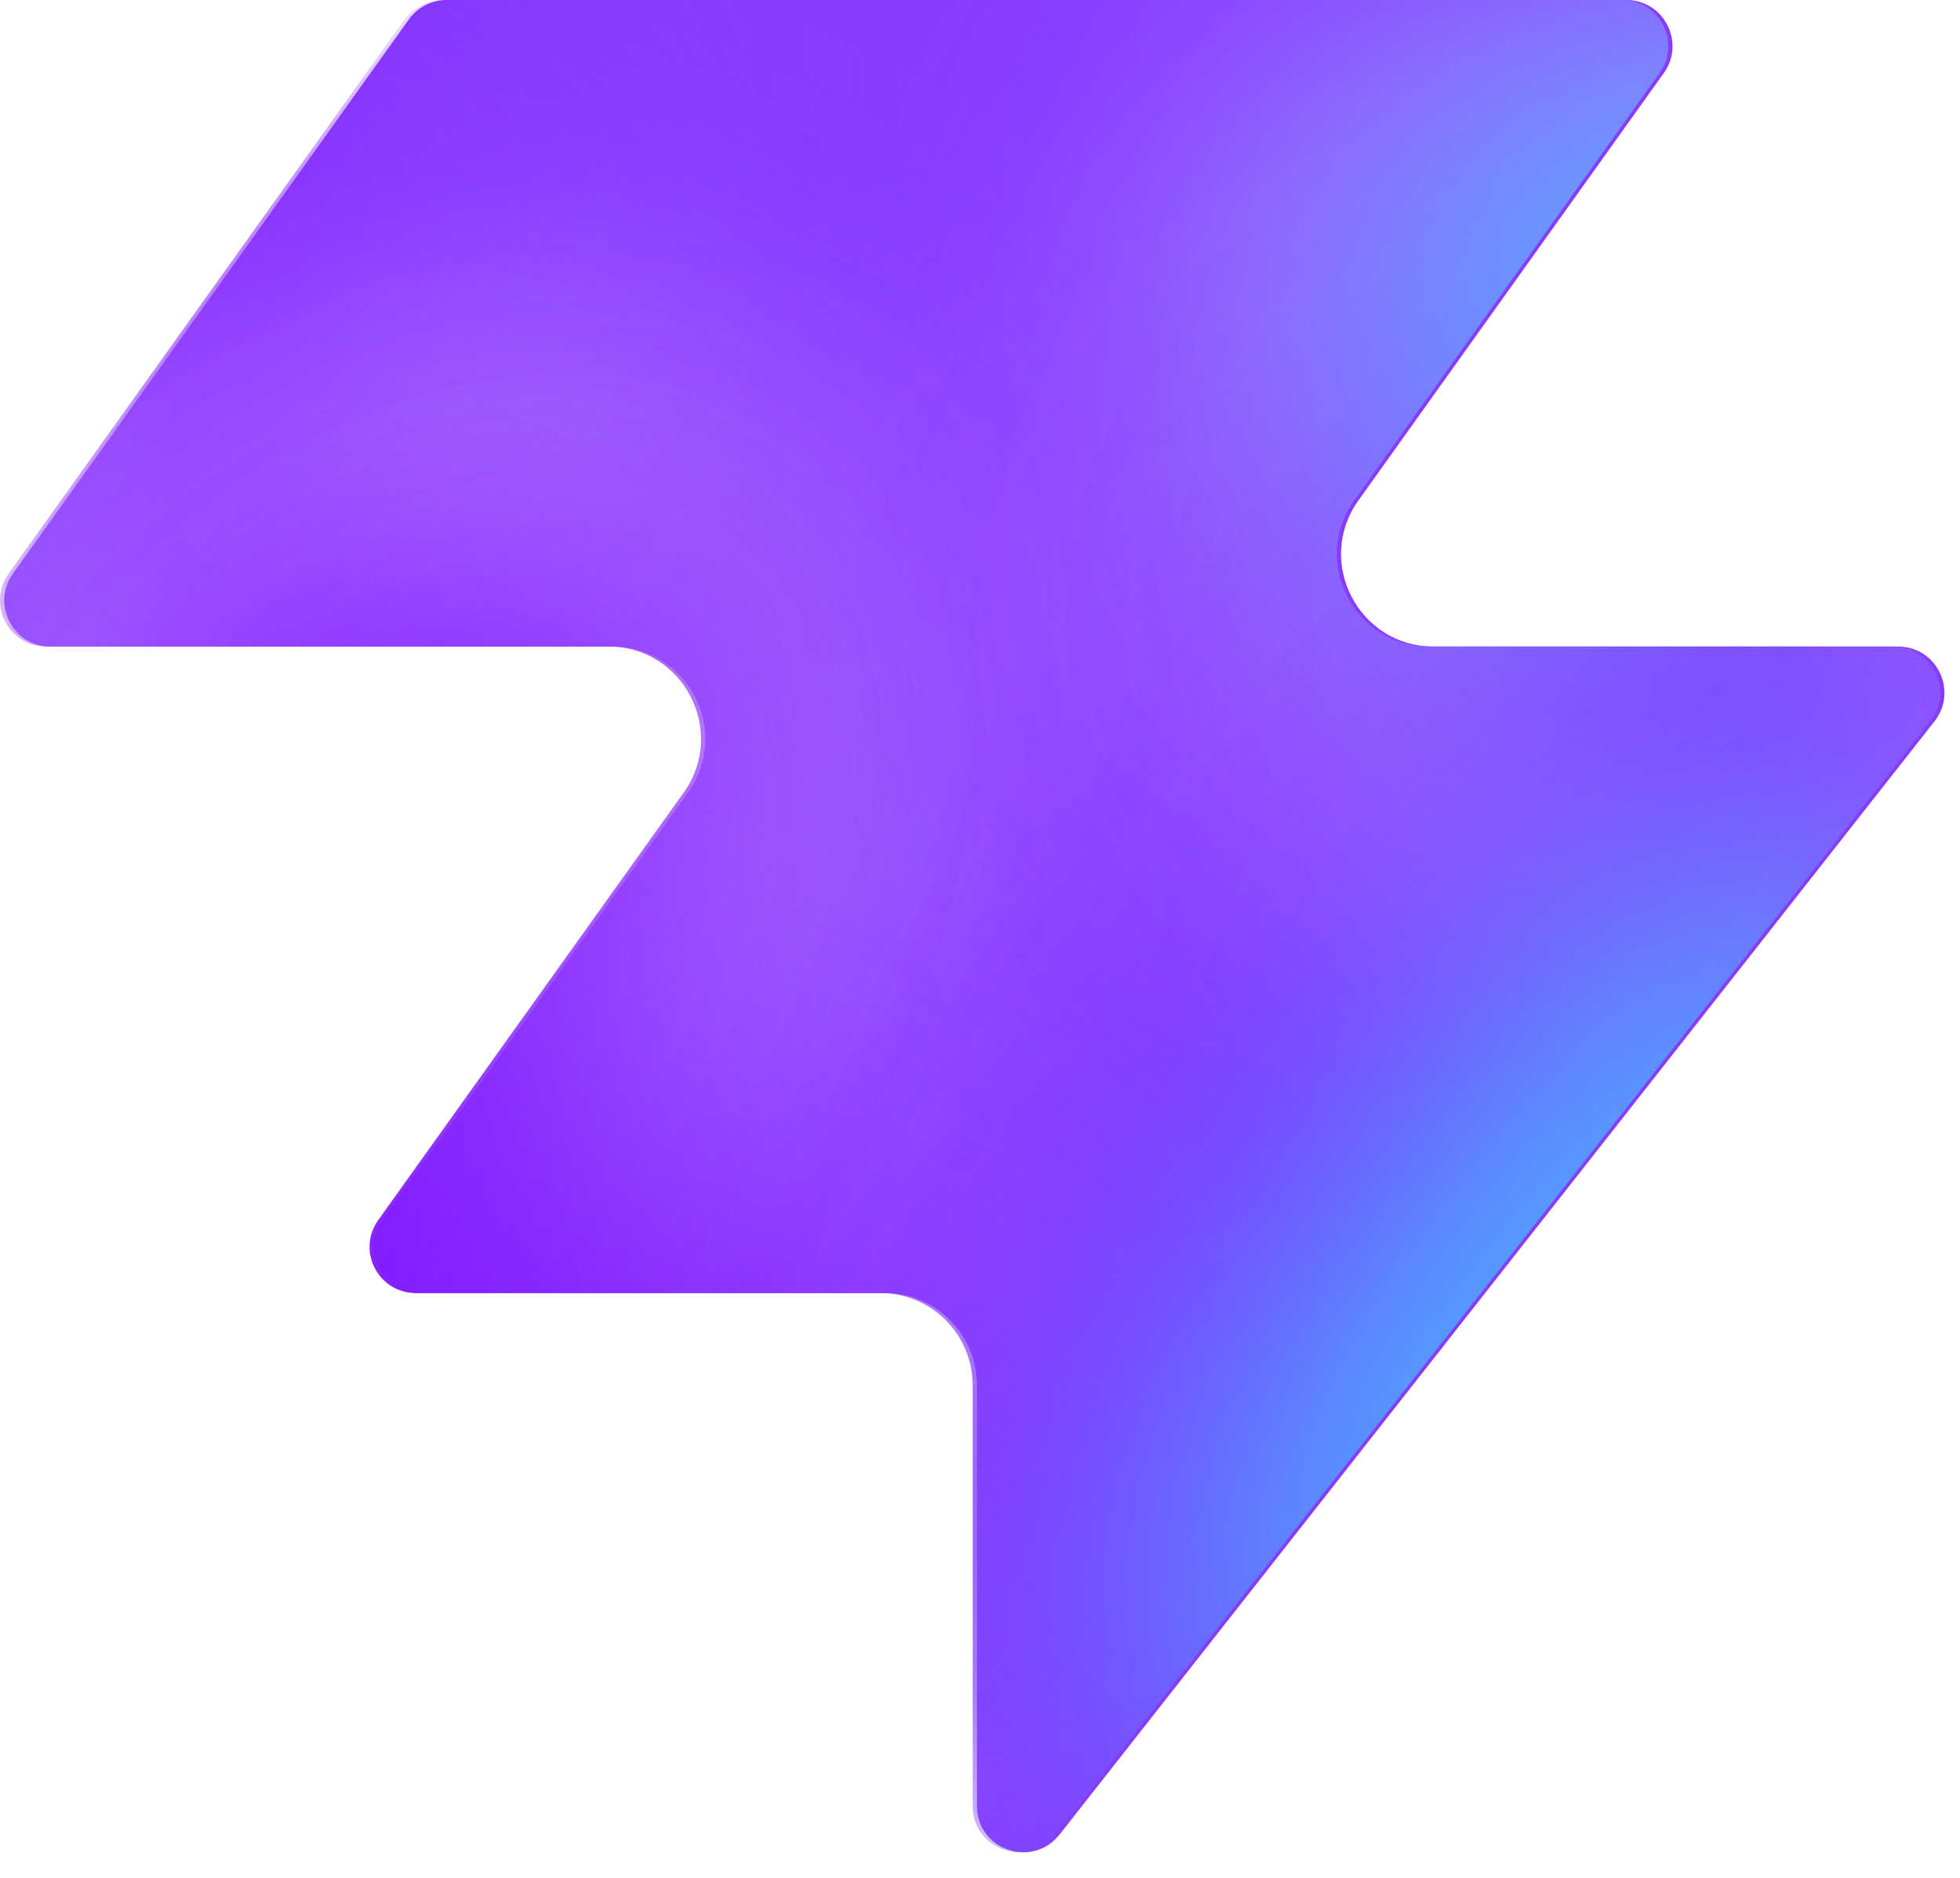
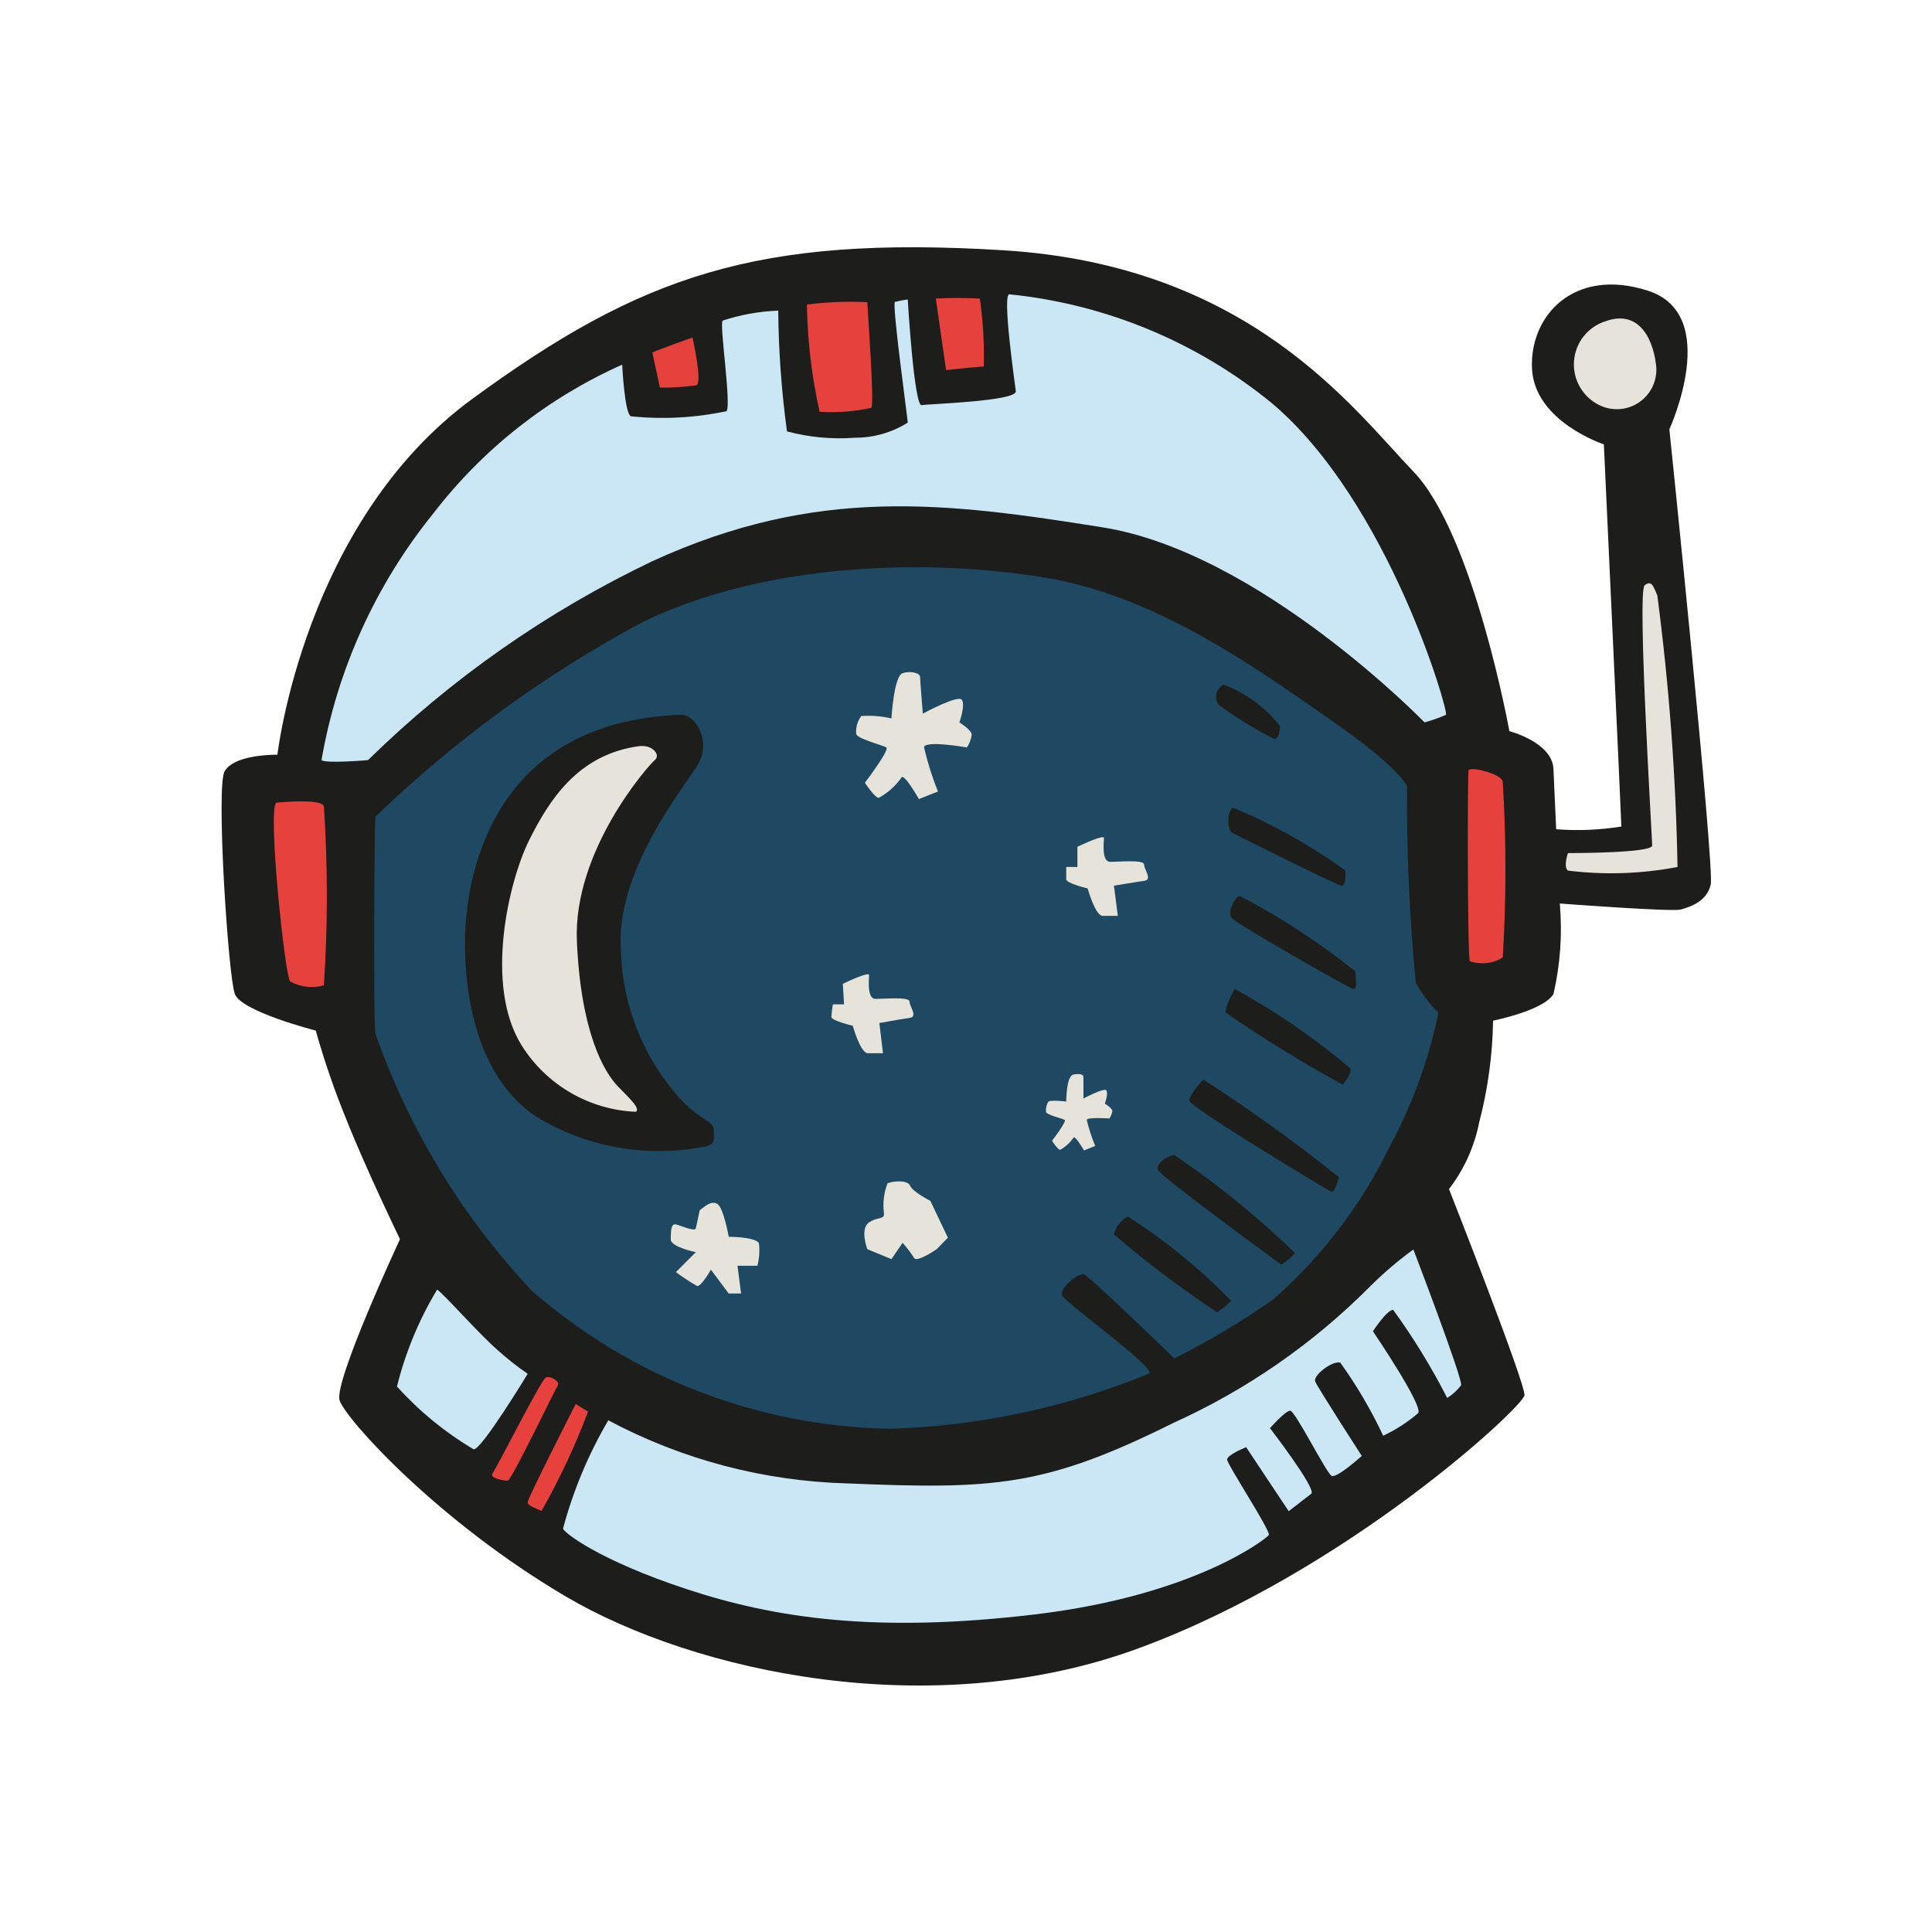
- <svg xmlns="http://www.w3.org/2000/svg" width="48" height="46" fill="none" viewBox="0 0 48 46">
-   <path fill="#863bff" d="M25.946 44.938c-.664.845-2.021.375-2.021-.698V33.937a2.26 2.26 0 0 0-2.262-2.262H10.287c-.92 0-1.456-1.04-.92-1.788l7.48-10.471c1.07-1.497 0-3.578-1.842-3.578H1.237c-.92 0-1.456-1.04-.92-1.788L10.013.474c.214-.297.556-.474.92-.474h28.894c.92 0 1.456 1.04.92 1.788l-7.48 10.471c-1.07 1.498 0 3.579 1.842 3.579h11.377c.943 0 1.473 1.088.89 1.83L25.947 44.94z" style="fill:#863bff;fill:color(display-p3 .525 .23 1);fill-opacity:1" />
-   <mask id="a" width="48" height="46" x="0" y="0" maskUnits="userSpaceOnUse" style="mask-type:alpha">
-     <path fill="#000" d="M25.842 44.938c-.664.844-2.021.375-2.021-.698V33.937a2.26 2.26 0 0 0-2.262-2.262H10.183c-.92 0-1.456-1.04-.92-1.788l7.48-10.471c1.07-1.498 0-3.579-1.842-3.579H1.133c-.92 0-1.456-1.04-.92-1.787L9.91.473c.214-.297.556-.474.92-.474h28.894c.92 0 1.456 1.04.92 1.788l-7.48 10.471c-1.07 1.498 0 3.578 1.842 3.578h11.377c.943 0 1.473 1.088.89 1.832L25.843 44.94z" style="fill:#000;fill-opacity:1" />
-   </mask>
-   <g mask="url(#a)">
-     <g filter="url(#b)">
-       <ellipse cx="5.508" cy="14.704" fill="#ede6ff" rx="5.508" ry="14.704" style="fill:#ede6ff;fill:color(display-p3 .927 .903 1);fill-opacity:1" transform="matrix(.00324 1 1 -.00324 -4.47 31.516)" />
-     </g>
-     <g filter="url(#c)">
-       <ellipse cx="10.399" cy="29.851" fill="#ede6ff" rx="10.399" ry="29.851" style="fill:#ede6ff;fill:color(display-p3 .927 .903 1);fill-opacity:1" transform="matrix(.00324 1 1 -.00324 -39.328 7.883)" />
-     </g>
-     <g filter="url(#d)">
-       <ellipse cx="5.508" cy="30.487" fill="#7e14ff" rx="5.508" ry="30.487" style="fill:#7e14ff;fill:color(display-p3 .492 .077 1);fill-opacity:1" transform="rotate(89.814 -25.913 -14.639)scale(1 -1)" />
-     </g>
-     <g filter="url(#e)">
-       <ellipse cx="5.508" cy="30.599" fill="#7e14ff" rx="5.508" ry="30.599" style="fill:#7e14ff;fill:color(display-p3 .492 .077 1);fill-opacity:1" transform="rotate(89.814 -32.644 -3.334)scale(1 -1)" />
-     </g>
-     <g filter="url(#f)">
-       <ellipse cx="5.508" cy="30.599" fill="#7e14ff" rx="5.508" ry="30.599" style="fill:#7e14ff;fill:color(display-p3 .492 .077 1);fill-opacity:1" transform="matrix(.00324 1 1 -.00324 -34.34 30.47)" />
-     </g>
-     <g filter="url(#g)">
-       <ellipse cx="14.072" cy="22.078" fill="#ede6ff" rx="14.072" ry="22.078" style="fill:#ede6ff;fill:color(display-p3 .927 .903 1);fill-opacity:1" transform="rotate(93.35 24.506 48.493)scale(-1 1)" />
-     </g>
-     <g filter="url(#h)">
-       <ellipse cx="3.47" cy="21.501" fill="#7e14ff" rx="3.47" ry="21.501" style="fill:#7e14ff;fill:color(display-p3 .492 .077 1);fill-opacity:1" transform="rotate(89.009 28.708 47.59)scale(-1 1)" />
-     </g>
-     <g filter="url(#i)">
-       <ellipse cx="3.47" cy="21.501" fill="#7e14ff" rx="3.47" ry="21.501" style="fill:#7e14ff;fill:color(display-p3 .492 .077 1);fill-opacity:1" transform="rotate(89.009 28.708 47.59)scale(-1 1)" />
-     </g>
-     <g filter="url(#j)">
-       <ellipse cx=".387" cy="8.972" fill="#7e14ff" rx="4.407" ry="29.108" style="fill:#7e14ff;fill:color(display-p3 .492 .077 1);fill-opacity:1" transform="rotate(39.51 .387 8.972)" />
-     </g>
-     <g filter="url(#k)">
-       <ellipse cx="47.523" cy="-6.092" fill="#7e14ff" rx="4.407" ry="29.108" style="fill:#7e14ff;fill:color(display-p3 .492 .077 1);fill-opacity:1" transform="rotate(37.892 47.523 -6.092)" />
-     </g>
-     <g filter="url(#l)">
-       <ellipse cx="41.412" cy="6.333" fill="#47bfff" rx="5.971" ry="9.665" style="fill:#47bfff;fill:color(display-p3 .28 .748 1);fill-opacity:1" transform="rotate(37.892 41.412 6.333)" />
-     </g>
-     <g filter="url(#m)">
-       <ellipse cx="-1.879" cy="38.332" fill="#7e14ff" rx="4.407" ry="29.108" style="fill:#7e14ff;fill:color(display-p3 .492 .077 1);fill-opacity:1" transform="rotate(37.892 -1.88 38.332)" />
-     </g>
-     <g filter="url(#n)">
-       <ellipse cx="-1.879" cy="38.332" fill="#7e14ff" rx="4.407" ry="29.108" style="fill:#7e14ff;fill:color(display-p3 .492 .077 1);fill-opacity:1" transform="rotate(37.892 -1.88 38.332)" />
-     </g>
-     <g filter="url(#o)">
-       <ellipse cx="35.651" cy="29.907" fill="#7e14ff" rx="4.407" ry="29.108" style="fill:#7e14ff;fill:color(display-p3 .492 .077 1);fill-opacity:1" transform="rotate(37.892 35.651 29.907)" />
-     </g>
-     <g filter="url(#p)">
-       <ellipse cx="38.418" cy="32.4" fill="#47bfff" rx="5.971" ry="15.297" style="fill:#47bfff;fill:color(display-p3 .28 .748 1);fill-opacity:1" transform="rotate(37.892 38.418 32.4)" />
-     </g>
+ <svg xmlns="http://www.w3.org/2000/svg" width="800px" height="800px" viewBox="0 0 64 64">
+   <path d="m9.19 25s.88-7.71 6.46-11.79 9.42-5.42 17.58-4.92 11.59 5.25 13.59 7.33 3.18 8.6 3.18 8.6 1.42.37 1.46 1.25l.09 2a9.2 9.2 0 0 0 2.16-.09c0-.16-.58-12.66-.58-12.66s-2.29-.75-2.38-2.5 1.38-3.38 3.84-2.59.71 4.59.71 4.59 1.5 14.5 1.37 15.08-.71.75-1 .83-4-.2-4-.2a9.55 9.55 0 0 1 -.21 3c-.33.55-2 .88-2 .88a14.19 14.19 0 0 1 -.46 3.37 5.33 5.33 0 0 1 -1 2.21s2.54 6.45 2.5 6.83-5.88 5.83-12.75 8.37-14.75.8-19-1.7-7.3-5.88-7.5-6.5 2-5.34 2-5.34-1.13-2.33-1.79-4a27.18 27.18 0 0 1 -1-2.91s-2.46-.63-2.68-1.21-.63-6.88-.34-7.38 1.38-.55 1.75-.55z" fill="#1d1d1b" />
+   <path d="m9.15 26.59s1.54-.16 1.58.13a44.78 44.78 0 0 1 0 5.92 1.47 1.47 0 0 1 -1.12-.13c-.17-.17-.75-5.67-.46-5.92z" fill="#e7413e" />
+   <path d="m48.65 25.51c.12-.12 1.08.13 1.13.38a47.25 47.25 0 0 1 0 5.83 1.28 1.28 0 0 1 -1.09.12c-.08-.12-.08-6.29-.04-6.33z" fill="#e7413e" />
+   <path d="m53.19 10.64c1-.36 1.54.41 1.67 1.45a1.31 1.31 0 0 1 -1.86 1.34 1.5 1.5 0 0 1 .19-2.79z" fill="#e6e4da" />
+   <path d="m51.94 28.26c.13 0 2.79 0 2.79-.25s-.5-8.42-.25-8.62.3.08.42.33a80.14 80.14 0 0 1 .67 9 11.69 11.69 0 0 1 -3.63.12c-.16-.12 0-.58 0-.58z" fill="#e6e4da" />
+   <path d="m12.19 25.18s-1.41.12-1.54 0a17.84 17.84 0 0 1 3.71-8.18 16.24 16.24 0 0 1 6.25-4.92s.08 1.63.29 1.71a10.19 10.19 0 0 0 3.17-.17c.16-.25-.25-2.91-.13-3a6.7 6.7 0 0 1 1.84-.33 31.61 31.61 0 0 0 .29 4 6.72 6.72 0 0 0 2.25.21 3.27 3.27 0 0 0 1.75-.5c0-.13-.54-4-.42-4a3.84 3.84 0 0 1 .42-.08s.21 3.54.46 3.5 3.16-.13 3.12-.46-.46-3.25-.21-3.21a16.34 16.34 0 0 1 8.71 3.62c3.85 3.27 5.85 10.22 5.75 10.31a5.21 5.21 0 0 1 -.71.25s-5.46-5.63-10.66-6.46-9.46-1.38-14.92 1.12a35 35 0 0 0 -9.42 6.59z" fill="#cbe7f5" />
+   <path d="m21.61 11.68c.17-.09 1.33-.5 1.33-.5s.34 1.5.13 1.58a7.31 7.31 0 0 1 -1.21.08z" fill="#e7413e" />
+   <path d="m26.73 10.09a11.16 11.16 0 0 1 2-.08c0 .13.25 3.46.13 3.5a6.06 6.06 0 0 1 -1.71.13 17.53 17.53 0 0 1 -.42-3.55z" fill="#e7413e" />
+   <path d="m31 9.89a14.11 14.11 0 0 1 1.46 0 13.82 13.82 0 0 1 .13 2.25c-.13 0-1.25.12-1.25.12z" fill="#e7413e" />
+   <path d="m12.44 27.05a39.91 39.91 0 0 1 8.88-6.46c4.16-2 9.58-2.08 13.33-1.45s7.08 3.08 9.42 4.7 2.54 2.21 2.54 2.21a62.32 62.32 0 0 0 .29 6.5 4.31 4.31 0 0 0 .75 1 16.23 16.23 0 0 1 -1.65 4.5 16 16 0 0 1 -3.83 5 25.72 25.72 0 0 1 -3.27 1.95s-2.83-2.75-3-2.79-.83.46-.71.71 3.13 2.41 2.88 2.58a24.57 24.57 0 0 1 -8.59 1.83 18.52 18.52 0 0 1 -11.87-4.58 24 24 0 0 1 -5.17-8.5c-.08-.25-.04-7.11 0-7.2z" fill="#1f4863" />
+   <path d="m22.57 23.68c.5 0 1 .91.54 1.66s-2.75 3.55-2.54 6.17a7.61 7.61 0 0 0 1.91 4.83c.75.84 1.17.75 1.17 1.13s0 .42-.25.5a7.8 7.8 0 0 1 -5.67-1c-2.37-1.62-2.41-5.25-2.29-6.54s.79-6.54 7.13-6.75z" fill="#1d1d1b" />
+   <path d="m21.15 24.72c.46-.07.75.29.54.46s-2.71 3-2.58 6 .89 4.33 1.37 4.82.71.71.59.83a4.7 4.7 0 0 1 -3.79-2.2c-1.25-2-.42-5.46.25-6.8s1.62-2.83 3.62-3.11z" fill="#e6e4da" />
+   <g fill="#1d1d1b">
+     <path d="m40.53 22.68a4.3 4.3 0 0 1 1.87 1.37c0 .25-.08.46-.21.42a13 13 0 0 1 -1.83-1.13.46.46 0 0 1 .17-.66z" />
+     <path d="m40.86 26.76a18.48 18.48 0 0 1 3.71 2.08c0 .25 0 .5-.13.5s-3.44-1.66-3.62-1.75-.17-.79.04-.83z" />
+     <path d="m41.07 29.68a23.55 23.55 0 0 1 3.83 2.5c0 .25.08.62-.08.58s-3.79-2.12-4-2.33.12-.75.25-.75z" />
+     <path d="m40.9 32.76a22.92 22.92 0 0 1 3.83 2.63c.05.2-.25.54-.25.54a43.57 43.57 0 0 1 -3.87-2.38c-.04-.21.29-.79.29-.79z" />
+     <path d="m39.86 35.76a55.13 55.13 0 0 1 4.5 3.24c-.08.17-.13.54-.29.46s-4.67-2.79-4.67-3 .46-.7.46-.7z" />
+     <path d="m38.9 38.26a29.46 29.46 0 0 1 4 3.25 2 2 0 0 1 -.46.38s-4-2.92-4.08-3.13.29-.46.54-.5z" />
+     <path d="m37.36 40.3a18.9 18.9 0 0 1 3.42 2.79 2.3 2.3 0 0 1 -.46.38 33.32 33.32 0 0 1 -3.42-2.58.94.94 0 0 1 .46-.59z" />
  </g>
-   <defs>
-     <filter id="b" width="60.045" height="41.654" x="-19.77" y="16.149" color-interpolation-filters="sRGB" filterUnits="userSpaceOnUse">
-       <feFlood flood-opacity="0" result="BackgroundImageFix" />
-       <feBlend in="SourceGraphic" in2="BackgroundImageFix" result="shape" />
-       <feGaussianBlur result="effect1_foregroundBlur_2002_17158" stdDeviation="7.659" />
-     </filter>
-     <filter id="c" width="90.34" height="51.437" x="-54.613" y="-7.533" color-interpolation-filters="sRGB" filterUnits="userSpaceOnUse">
-       <feFlood flood-opacity="0" result="BackgroundImageFix" />
-       <feBlend in="SourceGraphic" in2="BackgroundImageFix" result="shape" />
-       <feGaussianBlur result="effect1_foregroundBlur_2002_17158" stdDeviation="7.659" />
-     </filter>
-     <filter id="d" width="79.355" height="29.4" x="-49.64" y="2.03" color-interpolation-filters="sRGB" filterUnits="userSpaceOnUse">
-       <feFlood flood-opacity="0" result="BackgroundImageFix" />
-       <feBlend in="SourceGraphic" in2="BackgroundImageFix" result="shape" />
-       <feGaussianBlur result="effect1_foregroundBlur_2002_17158" stdDeviation="4.596" />
-     </filter>
-     <filter id="e" width="79.579" height="29.4" x="-45.045" y="20.029" color-interpolation-filters="sRGB" filterUnits="userSpaceOnUse">
-       <feFlood flood-opacity="0" result="BackgroundImageFix" />
-       <feBlend in="SourceGraphic" in2="BackgroundImageFix" result="shape" />
-       <feGaussianBlur result="effect1_foregroundBlur_2002_17158" stdDeviation="4.596" />
-     </filter>
-     <filter id="f" width="79.579" height="29.4" x="-43.513" y="21.178" color-interpolation-filters="sRGB" filterUnits="userSpaceOnUse">
-       <feFlood flood-opacity="0" result="BackgroundImageFix" />
-       <feBlend in="SourceGraphic" in2="BackgroundImageFix" result="shape" />
-       <feGaussianBlur result="effect1_foregroundBlur_2002_17158" stdDeviation="4.596" />
-     </filter>
-     <filter id="g" width="74.749" height="58.852" x="15.756" y="-17.901" color-interpolation-filters="sRGB" filterUnits="userSpaceOnUse">
-       <feFlood flood-opacity="0" result="BackgroundImageFix" />
-       <feBlend in="SourceGraphic" in2="BackgroundImageFix" result="shape" />
-       <feGaussianBlur result="effect1_foregroundBlur_2002_17158" stdDeviation="7.659" />
-     </filter>
-     <filter id="h" width="61.377" height="25.362" x="23.548" y="2.284" color-interpolation-filters="sRGB" filterUnits="userSpaceOnUse">
-       <feFlood flood-opacity="0" result="BackgroundImageFix" />
-       <feBlend in="SourceGraphic" in2="BackgroundImageFix" result="shape" />
-       <feGaussianBlur result="effect1_foregroundBlur_2002_17158" stdDeviation="4.596" />
-     </filter>
-     <filter id="i" width="61.377" height="25.362" x="23.548" y="2.284" color-interpolation-filters="sRGB" filterUnits="userSpaceOnUse">
-       <feFlood flood-opacity="0" result="BackgroundImageFix" />
-       <feBlend in="SourceGraphic" in2="BackgroundImageFix" result="shape" />
-       <feGaussianBlur result="effect1_foregroundBlur_2002_17158" stdDeviation="4.596" />
-     </filter>
-     <filter id="j" width="56.045" height="63.649" x="-27.636" y="-22.853" color-interpolation-filters="sRGB" filterUnits="userSpaceOnUse">
-       <feFlood flood-opacity="0" result="BackgroundImageFix" />
-       <feBlend in="SourceGraphic" in2="BackgroundImageFix" result="shape" />
-       <feGaussianBlur result="effect1_foregroundBlur_2002_17158" stdDeviation="4.596" />
-     </filter>
-     <filter id="k" width="54.814" height="64.646" x="20.116" y="-38.415" color-interpolation-filters="sRGB" filterUnits="userSpaceOnUse">
-       <feFlood flood-opacity="0" result="BackgroundImageFix" />
-       <feBlend in="SourceGraphic" in2="BackgroundImageFix" result="shape" />
-       <feGaussianBlur result="effect1_foregroundBlur_2002_17158" stdDeviation="4.596" />
-     </filter>
-     <filter id="l" width="33.541" height="35.313" x="24.641" y="-11.323" color-interpolation-filters="sRGB" filterUnits="userSpaceOnUse">
-       <feFlood flood-opacity="0" result="BackgroundImageFix" />
-       <feBlend in="SourceGraphic" in2="BackgroundImageFix" result="shape" />
-       <feGaussianBlur result="effect1_foregroundBlur_2002_17158" stdDeviation="4.596" />
-     </filter>
-     <filter id="m" width="54.814" height="64.646" x="-29.286" y="6.009" color-interpolation-filters="sRGB" filterUnits="userSpaceOnUse">
-       <feFlood flood-opacity="0" result="BackgroundImageFix" />
-       <feBlend in="SourceGraphic" in2="BackgroundImageFix" result="shape" />
-       <feGaussianBlur result="effect1_foregroundBlur_2002_17158" stdDeviation="4.596" />
-     </filter>
-     <filter id="n" width="54.814" height="64.646" x="-29.286" y="6.009" color-interpolation-filters="sRGB" filterUnits="userSpaceOnUse">
-       <feFlood flood-opacity="0" result="BackgroundImageFix" />
-       <feBlend in="SourceGraphic" in2="BackgroundImageFix" result="shape" />
-       <feGaussianBlur result="effect1_foregroundBlur_2002_17158" stdDeviation="4.596" />
-     </filter>
-     <filter id="o" width="54.814" height="64.646" x="8.244" y="-2.416" color-interpolation-filters="sRGB" filterUnits="userSpaceOnUse">
-       <feFlood flood-opacity="0" result="BackgroundImageFix" />
-       <feBlend in="SourceGraphic" in2="BackgroundImageFix" result="shape" />
-       <feGaussianBlur result="effect1_foregroundBlur_2002_17158" stdDeviation="4.596" />
-     </filter>
-     <filter id="p" width="39.409" height="43.623" x="18.713" y="10.588" color-interpolation-filters="sRGB" filterUnits="userSpaceOnUse">
-       <feFlood flood-opacity="0" result="BackgroundImageFix" />
-       <feBlend in="SourceGraphic" in2="BackgroundImageFix" result="shape" />
-       <feGaussianBlur result="effect1_foregroundBlur_2002_17158" stdDeviation="4.596" />
-     </filter>
-   </defs>
+   <path d="m28.53 23.72a3.31 3.31 0 0 1 1 .08s.08-1.41.37-1.5.58 0 .58.13.09 1.21.09 1.21 1.16-.63 1.29-.46-.08.75-.08.75.41.25.41.41a1 1 0 0 1 -.16.42s-1.42-.25-1.42 0a10.27 10.27 0 0 0 .46 1.46l-.63.25s-.5-.88-.58-.71a2.22 2.22 0 0 1 -.75.67c-.13 0-.46-.5-.46-.5s.83-1.09.71-1.17-1-.29-1-.46a.88.88 0 0 1 .17-.58z" fill="#e6e4da" />
+   <path d="m34.73 36.49c.09-.06.59 0 .59 0s0-.84.23-.89.34 0 .34.07 0 .72 0 .72.69-.37.76-.27-.05.44-.05.44.25.15.25.25a.62.62 0 0 1 -.1.24s-.75-.05-.75.05a5.8 5.8 0 0 0 .28.86l-.37.15s-.3-.52-.35-.42a1.36 1.36 0 0 1 -.44.4c-.08 0-.27-.3-.27-.3s.49-.64.42-.69-.62-.17-.62-.27a.54.54 0 0 1 .08-.34z" fill="#e6e4da" />
+   <path d="m23.18 40.09c.17-.12.37-.33.58-.21s.38 1.09.38 1.09.87 0 1 .21a2 2 0 0 1 -.05.75h-.66l.12.92h-.41l-.59-.79s-.33.58-.46.54a7.12 7.12 0 0 1 -.7-.46l.66-.66s-.83-.17-.83-.42 0-.54.17-.5.62.25.66.13z" fill="#e6e4da" />
+   <path d="m27.92 32.59c.17-.08.87-.41.87-.29s-.08.79.21.79 1.13-.08 1.13.09.29.5 0 .54-1 .17-1 .17l.12 1h-.5c-.25 0-.5-.91-.5-.91s-.71-.17-.71-.29a3.68 3.68 0 0 1 .05-.42h.37z" fill="#e6e4da" />
+   <path d="m35.69 28.05c.17-.08.88-.41.88-.29s-.09.79.21.79 1.12-.08 1.12.09.29.5 0 .54-1 .16-1 .16l.13 1h-.5c-.25 0-.5-.91-.5-.91s-.71-.17-.71-.3 0-.41 0-.41h.37z" fill="#e6e4da" />
+   <path d="m29.4 39.2c.17-.08.67-.12.75.08s.67.5.67.5l.58 1.22-.37.38s-.67.46-.75.29a4 4 0 0 0 -.38-.5l-.37.54-.8-.33s-.25-.67.05-.88.54-.08.5-.33a2 2 0 0 1 .12-.97z" fill="#e6e4da" />
+   <path d="m14.48 42.72c.23.15 1.34 1.42 2 2a9.93 9.93 0 0 0 1 .79s-1.54 2.54-1.79 2.5a10.88 10.88 0 0 1 -2.54-2.08 11.66 11.66 0 0 1 1.33-3.21z" fill="#cbe7f5" />
+   <path d="m18.07 45.64c.12-.09.5.12.41.25s-1.54 3.16-1.66 3.16-.63-.08-.5-.25 1.58-3.04 1.75-3.16z" fill="#e7413e" />
+   <path d="m19.07 46.51.41.25a22.93 22.93 0 0 1 -1.54 3.29c-.16-.08-.46-.16-.46-.29s1.59-3.25 1.59-3.25z" fill="#e7413e" />
+   <path d="m20.15 47.05a17.88 17.88 0 0 0 7.92 2.09c4.83.2 6.54.12 10.79-2a21.89 21.89 0 0 0 6.5-4.5 12.31 12.31 0 0 1 1.46-1.25s1.66 4.34 1.58 4.5a1.74 1.74 0 0 1 -.46.42 21.86 21.86 0 0 0 -1.79-2.92c-.21 0-.67.71-.67.71s1.67 2.46 1.5 2.71a5.08 5.08 0 0 1 -1.16.75 15.42 15.42 0 0 0 -1.42-2.42c-.25-.08-.92.42-.83.63s1.54 2.46 1.54 2.46-.83.75-1 .66-1.21-2.16-1.37-2.16-.67.58-.67.58 1.54 2 1.37 2.17l-.75.58-1.41-2.12s-.63.25-.63.41 1.46 2.38 1.38 2.5-2.46 2-7.75 2.63-8.63.12-11.54-.84-4.05-1.87-4.09-2a14.52 14.52 0 0 1 1.5-3.59z" fill="#cbe7f5" />
</svg>
